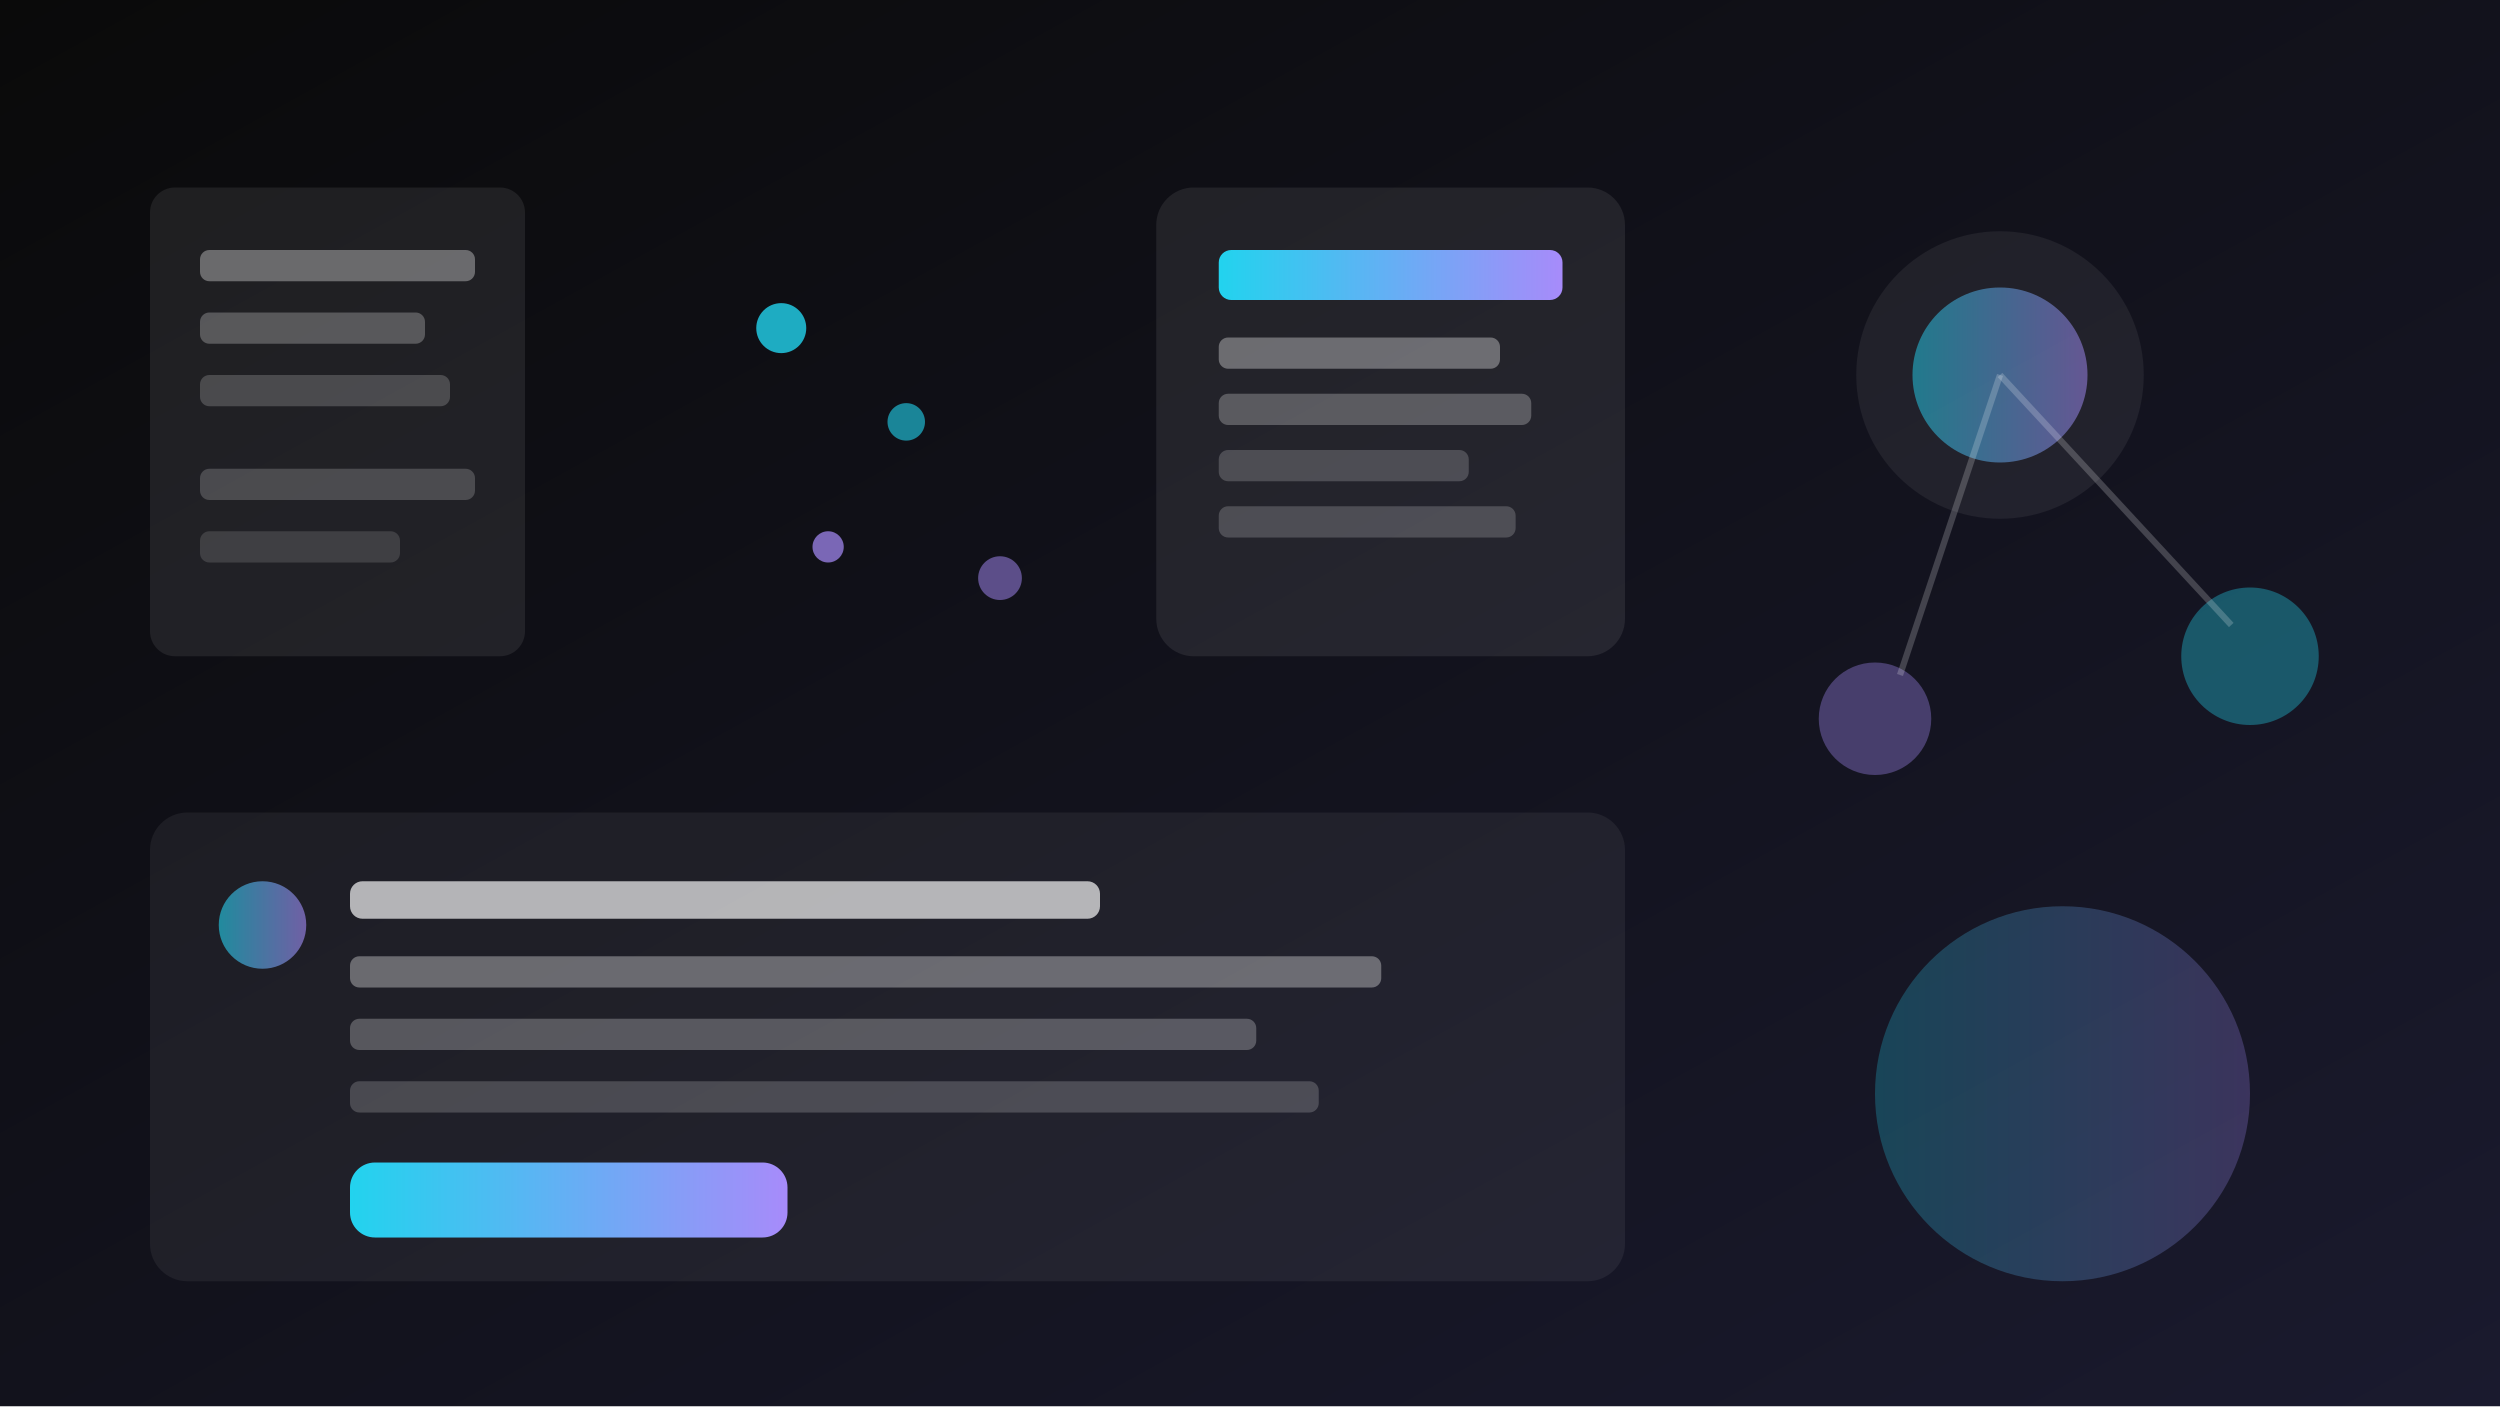
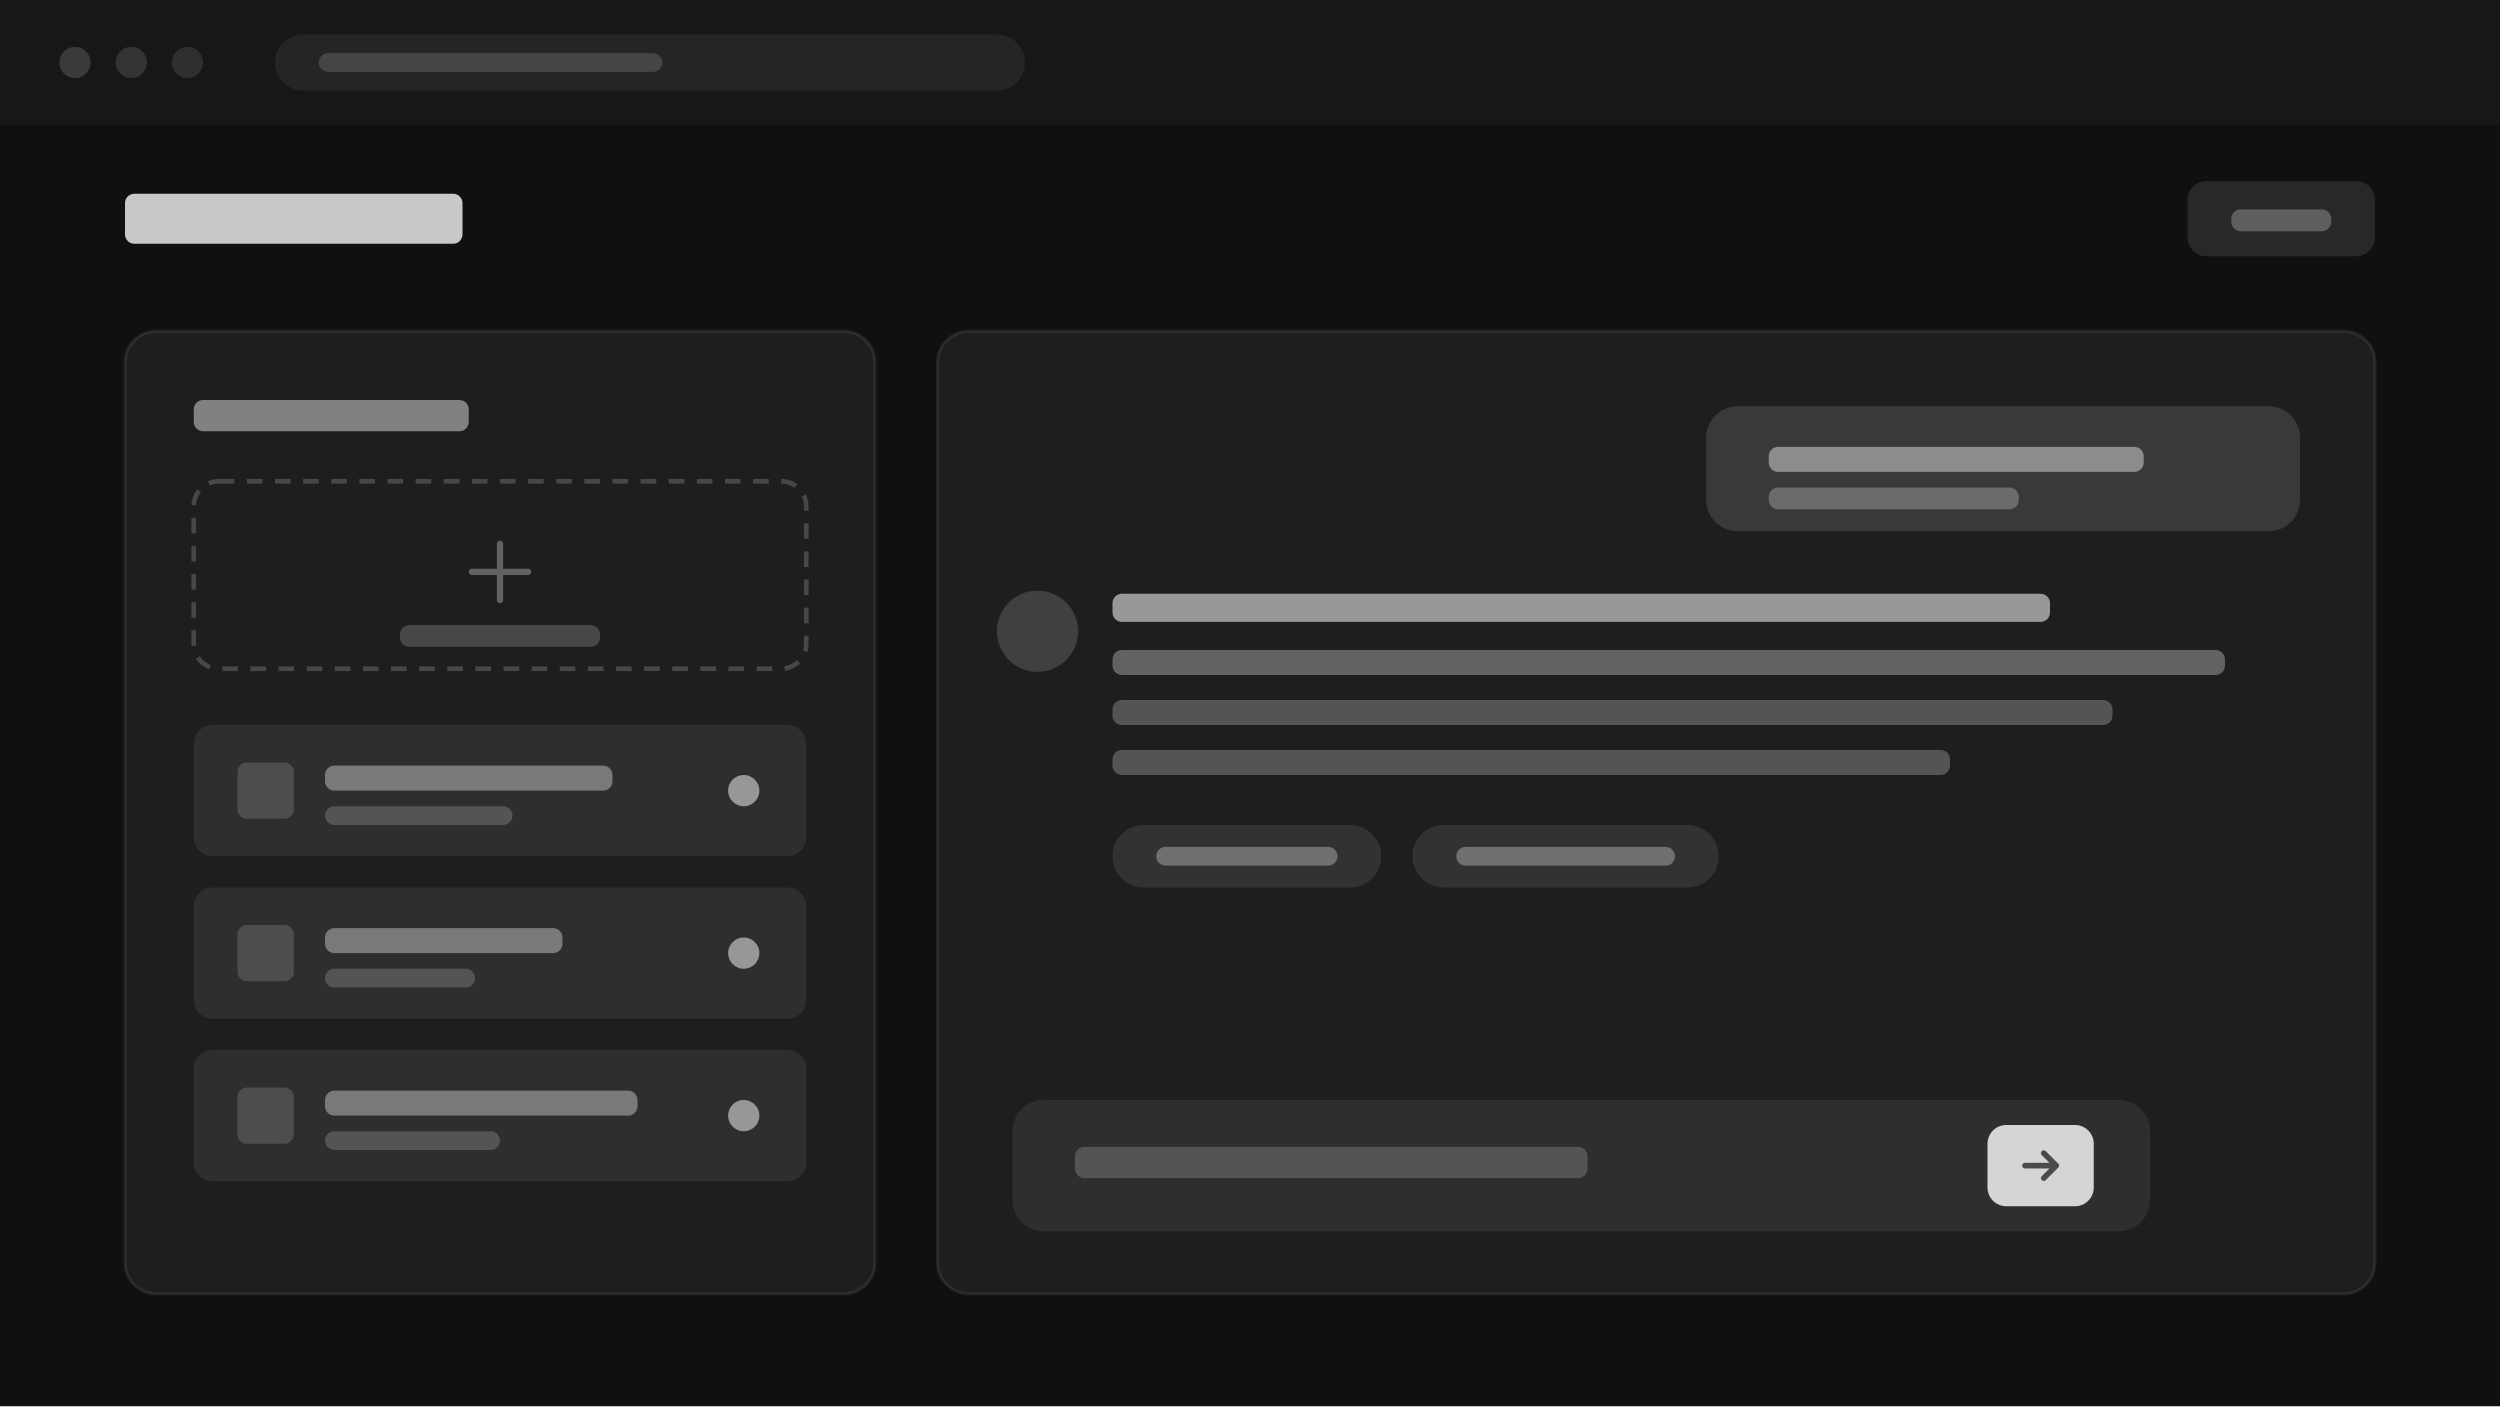
<svg xmlns="http://www.w3.org/2000/svg" width="800" height="450" viewBox="0 0 800 450" role="img" aria-label="RAG knowledge assistant project preview">
-   <defs>
-     <linearGradient id="bg" x1="0%" y1="0%" x2="100%" y2="100%">
-       <stop offset="0%" stop-color="#0a0a0a" />
-       <stop offset="100%" stop-color="#1a1a2e" />
-     </linearGradient>
-     <linearGradient id="accent" x1="0%" y1="0%" x2="100%" y2="0%">
-       <stop offset="0%" stop-color="#22d3ee" />
-       <stop offset="100%" stop-color="#a78bfa" />
-     </linearGradient>
-   </defs>
-   <rect width="800" height="450" fill="url(#bg)" />
-   <rect x="48" y="60" width="120" height="150" rx="8" fill="#ffffff14" />
-   <rect x="64" y="80" width="88" height="10" rx="3" fill="#ffffff55" />
-   <rect x="64" y="100" width="72" height="10" rx="3" fill="#ffffff40" />
-   <rect x="64" y="120" width="80" height="10" rx="3" fill="#ffffff30" />
-   <rect x="64" y="150" width="88" height="10" rx="3" fill="#ffffff30" />
-   <rect x="64" y="170" width="64" height="10" rx="3" fill="#ffffff22" />
-   <circle cx="250" cy="105" r="8" fill="#22d3ee" opacity="0.8" />
-   <circle cx="290" cy="135" r="6" fill="#22d3ee" opacity="0.6" />
-   <circle cx="265" cy="175" r="5" fill="#a78bfa" opacity="0.7" />
-   <circle cx="320" cy="185" r="7" fill="#a78bfa" opacity="0.5" />
-   <rect x="370" y="60" width="150" height="150" rx="12" fill="#ffffff14" />
-   <rect x="390" y="80" width="110" height="16" rx="4" fill="url(#accent)" />
-   <rect x="390" y="108" width="90" height="10" rx="3" fill="#ffffff55" />
-   <rect x="390" y="126" width="100" height="10" rx="3" fill="#ffffff40" />
-   <rect x="390" y="144" width="80" height="10" rx="3" fill="#ffffff30" />
-   <rect x="390" y="162" width="95" height="10" rx="3" fill="#ffffff30" />
-   <rect x="48" y="260" width="472" height="150" rx="12" fill="#ffffff0f" />
-   <circle cx="84" cy="296" r="14" fill="url(#accent)" opacity="0.6" />
-   <rect x="112" y="282" width="240" height="12" rx="4" fill="#ffffffaa" />
-   <rect x="112" y="306" width="330" height="10" rx="3" fill="#ffffff55" />
-   <rect x="112" y="326" width="290" height="10" rx="3" fill="#ffffff40" />
-   <rect x="112" y="346" width="310" height="10" rx="3" fill="#ffffff30" />
-   <rect x="112" y="372" width="140" height="24" rx="8" fill="url(#accent)" />
-   <circle cx="640" cy="120" r="46" fill="#ffffff10" />
-   <circle cx="640" cy="120" r="28" fill="url(#accent)" opacity="0.5" />
-   <circle cx="720" cy="210" r="22" fill="#22d3ee" opacity="0.35" />
-   <circle cx="600" cy="230" r="18" fill="#a78bfa" opacity="0.35" />
-   <line x1="640" y1="120" x2="714" y2="200" stroke="#ffffff33" stroke-width="2" />
-   <line x1="640" y1="120" x2="608" y2="216" stroke="#ffffff33" stroke-width="2" />
-   <circle cx="660" cy="350" r="60" fill="url(#accent)" opacity="0.25" />
+   <rect width="800" height="450" fill="#101010" />
+   <rect x="0" y="0" width="800" height="40" fill="#ffffff08" />
+   <circle cx="24" cy="20" r="5" fill="#ffffff26" />
+   <circle cx="42" cy="20" r="5" fill="#ffffff1f" />
+   <circle cx="60" cy="20" r="5" fill="#ffffff1a" />
+   <rect x="88" y="11" width="240" height="18" rx="9" fill="#ffffff0f" />
+   <rect x="102" y="17" width="110" height="6" rx="3" fill="#ffffff26" />
+   <rect x="40" y="62" width="108" height="16" rx="3" fill="#ffffffc4" />
+   <rect x="700" y="58" width="60" height="24" rx="6" fill="#ffffff1a" />
+   <rect x="714" y="67" width="32" height="7" rx="3" fill="#ffffff40" />
+   <rect x="40" y="106" width="240" height="308" rx="10" fill="#ffffff0f" stroke="#ffffff14" />
+   <rect x="62" y="128" width="88" height="10" rx="3" fill="#ffffff70" />
+   <rect x="62" y="154" width="196" height="60" rx="8" fill="none" stroke="#ffffff2e" stroke-width="1.5" stroke-dasharray="5 4" />
+   <path d="M160 174v18M151 183h18" stroke="#ffffff4d" stroke-width="2" stroke-linecap="round" />
+   <rect x="128" y="200" width="64" height="7" rx="3" fill="#ffffff2e" />
+   <rect x="62" y="232" width="196" height="42" rx="6" fill="#ffffff12" />
+   <rect x="76" y="244" width="18" height="18" rx="3" fill="#ffffff26" />
+   <rect x="104" y="245" width="92" height="8" rx="3" fill="#ffffff5c" />
+   <rect x="104" y="258" width="60" height="6" rx="3" fill="#ffffff2e" />
+   <circle cx="238" cy="253" r="5" fill="#ffffff80" />
+   <rect x="62" y="284" width="196" height="42" rx="6" fill="#ffffff12" />
+   <rect x="76" y="296" width="18" height="18" rx="3" fill="#ffffff26" />
+   <rect x="104" y="297" width="76" height="8" rx="3" fill="#ffffff5c" />
+   <rect x="104" y="310" width="48" height="6" rx="3" fill="#ffffff2e" />
+   <circle cx="238" cy="305" r="5" fill="#ffffff80" />
+   <rect x="62" y="336" width="196" height="42" rx="6" fill="#ffffff12" />
+   <rect x="76" y="348" width="18" height="18" rx="3" fill="#ffffff26" />
+   <rect x="104" y="349" width="100" height="8" rx="3" fill="#ffffff5c" />
+   <rect x="104" y="362" width="56" height="6" rx="3" fill="#ffffff2e" />
+   <circle cx="238" cy="357" r="5" fill="#ffffff80" />
+   <rect x="300" y="106" width="460" height="308" rx="10" fill="#ffffff0f" stroke="#ffffff14" />
+   <rect x="546" y="130" width="190" height="40" rx="10" fill="#ffffff1f" />
+   <rect x="566" y="143" width="120" height="8" rx="3" fill="#ffffff6b" />
+   <rect x="566" y="156" width="80" height="7" rx="3" fill="#ffffff40" />
+   <circle cx="332" cy="202" r="13" fill="#ffffff26" />
+   <rect x="356" y="190" width="300" height="9" rx="3" fill="#ffffff8a" />
+   <rect x="356" y="208" width="356" height="8" rx="3" fill="#ffffff4d" />
+   <rect x="356" y="224" width="320" height="8" rx="3" fill="#ffffff3d" />
+   <rect x="356" y="240" width="268" height="8" rx="3" fill="#ffffff3d" />
+   <rect x="356" y="264" width="86" height="20" rx="10" fill="#ffffff17" />
+   <rect x="370" y="271" width="58" height="6" rx="3" fill="#ffffff4d" />
+   <rect x="452" y="264" width="98" height="20" rx="10" fill="#ffffff17" />
+   <rect x="466" y="271" width="70" height="6" rx="3" fill="#ffffff4d" />
+   <rect x="324" y="352" width="364" height="42" rx="10" fill="#ffffff12" />
+   <rect x="344" y="367" width="164" height="10" rx="3" fill="#ffffff2e" />
+   <rect x="636" y="360" width="34" height="26" rx="6" fill="#ffffffcc" />
+   <path d="M648 373h10m-4-4 4 4-4 4" stroke="#101010" stroke-width="1.8" fill="none" stroke-linecap="round" stroke-linejoin="round" opacity="0.7" />
</svg>
